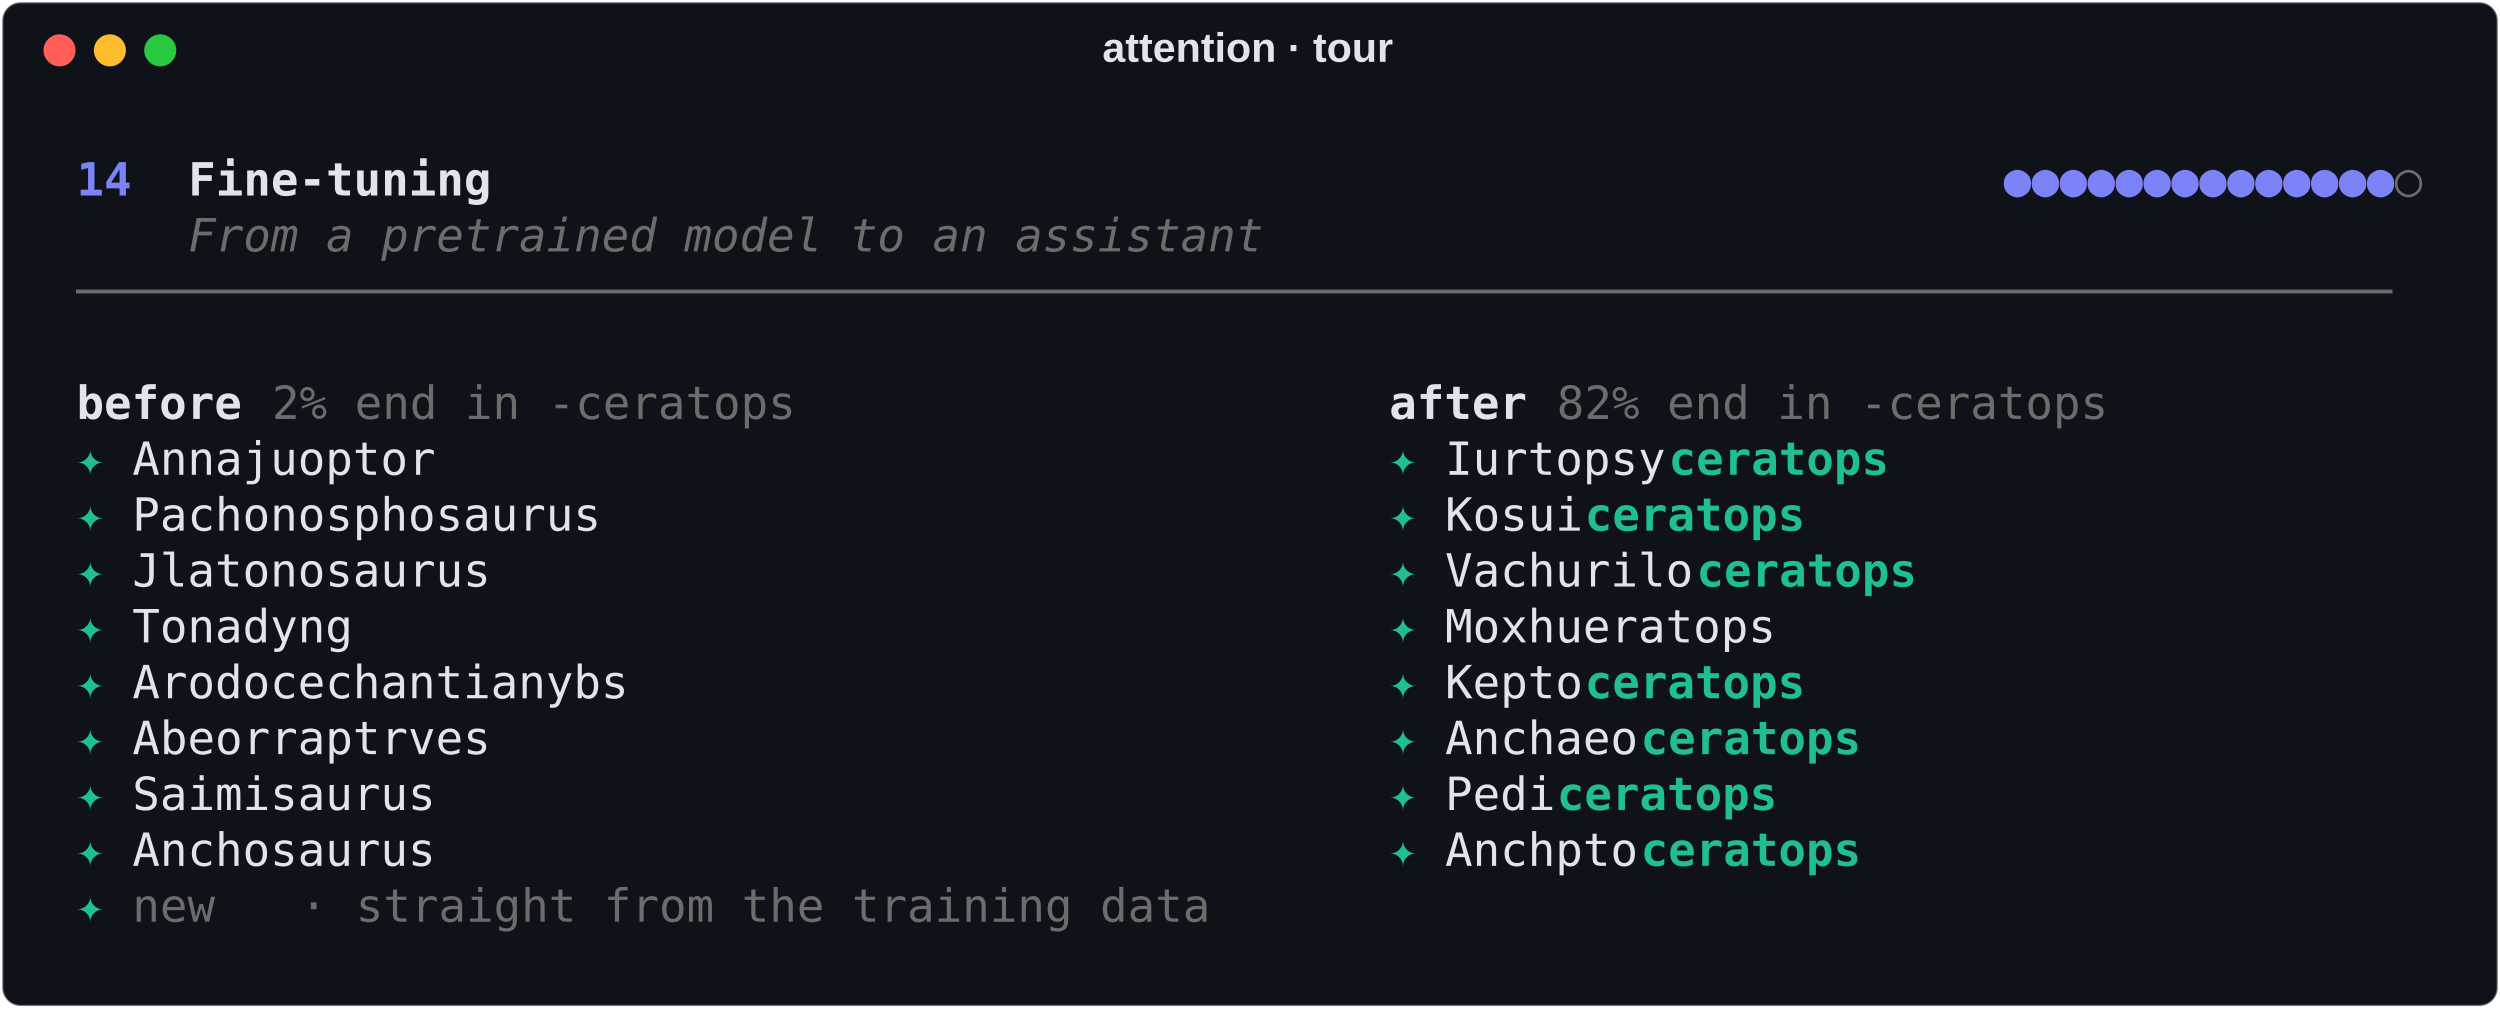
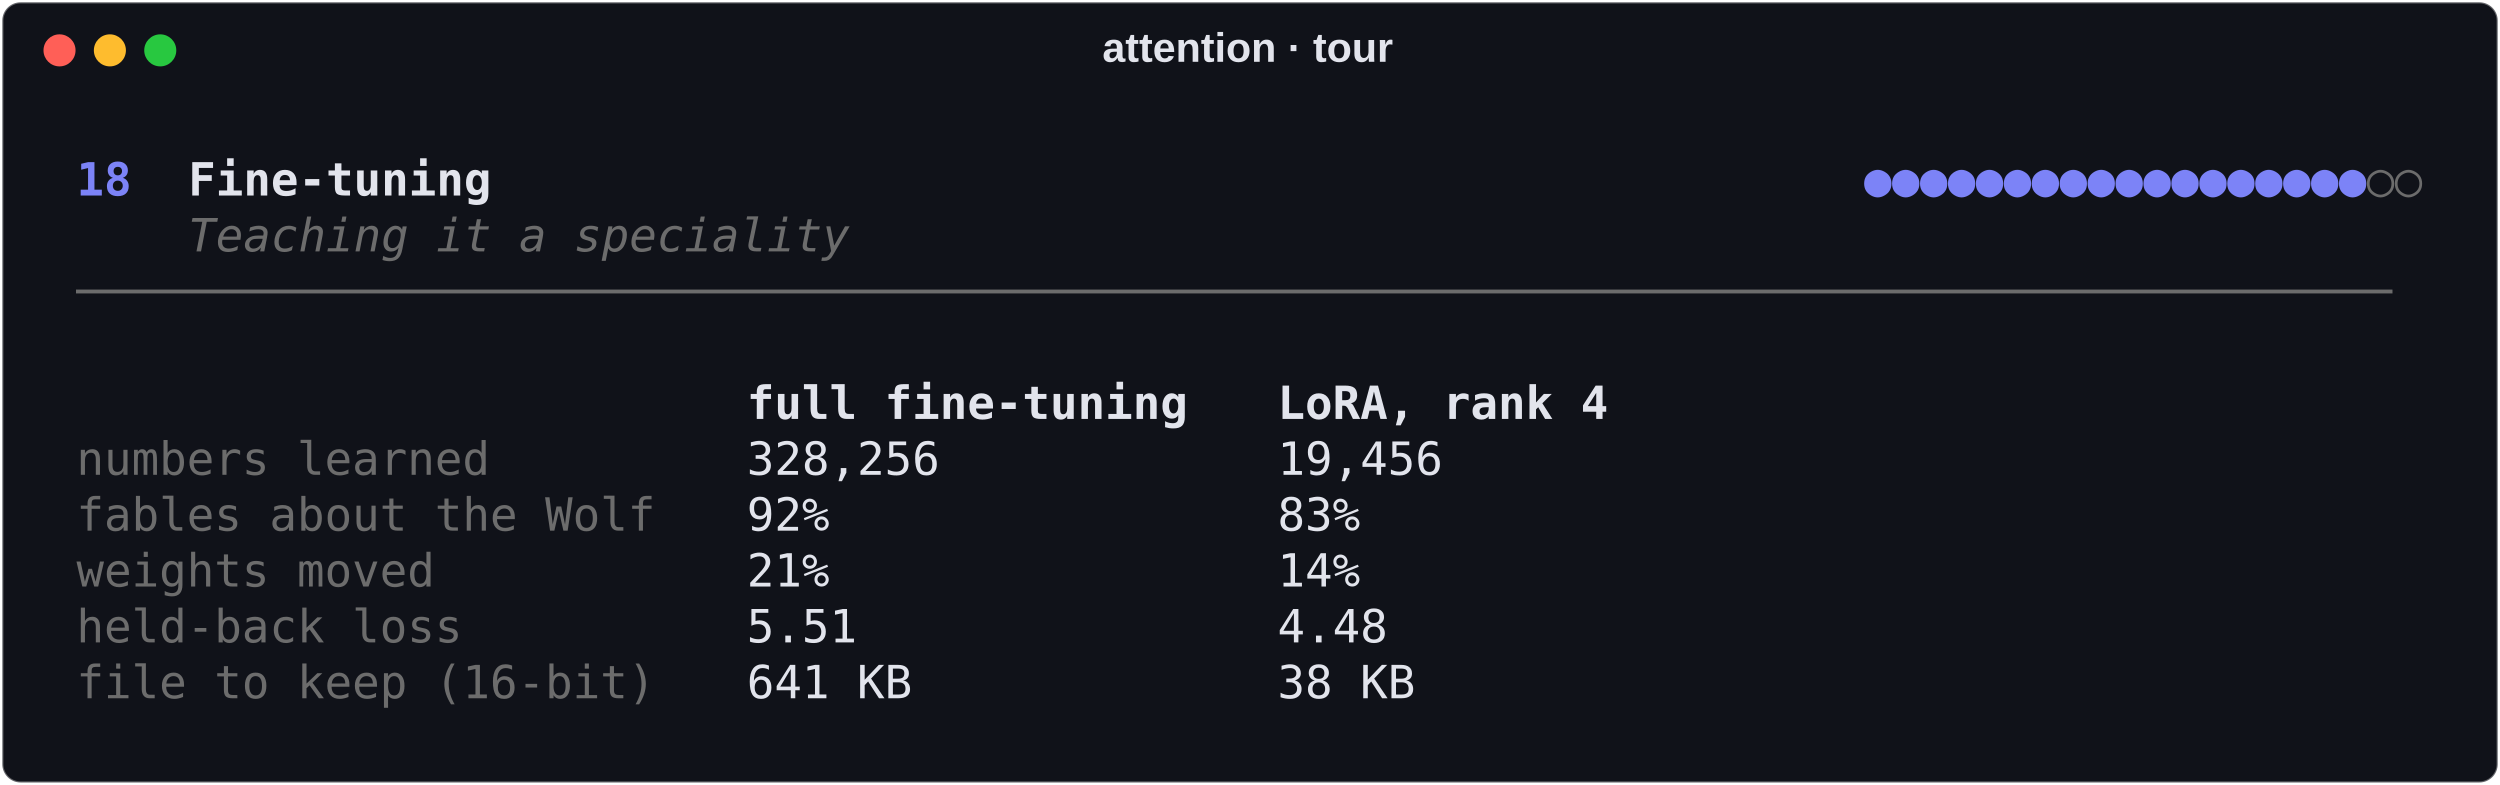
- <svg xmlns="http://www.w3.org/2000/svg" class="rich-terminal" viewBox="0 0 1092 440.4">
+ <svg xmlns="http://www.w3.org/2000/svg" class="rich-terminal" viewBox="0 0 1092 342.8">
  <style>

    @font-face {
        font-family: "Fira Code";
        src: local("FiraCode-Regular"),
                url("https://cdnjs.cloudflare.com/ajax/libs/firacode/6.2.0/woff2/FiraCode-Regular.woff2") format("woff2"),
                url("https://cdnjs.cloudflare.com/ajax/libs/firacode/6.2.0/woff/FiraCode-Regular.woff") format("woff");
        font-style: normal;
        font-weight: 400;
    }
    @font-face {
        font-family: "Fira Code";
        src: local("FiraCode-Bold"),
                url("https://cdnjs.cloudflare.com/ajax/libs/firacode/6.2.0/woff2/FiraCode-Bold.woff2") format("woff2"),
                url("https://cdnjs.cloudflare.com/ajax/libs/firacode/6.2.0/woff/FiraCode-Bold.woff") format("woff");
        font-style: bold;
        font-weight: 700;
    }

-     .terminal-3911458476-matrix {
+     .terminal-1966283252-matrix {
        font-family: Fira Code, monospace;
        font-size: 20px;
        line-height: 24.4px;
        font-variant-east-asian: full-width;
    }

-     .terminal-3911458476-title {
+     .terminal-1966283252-title {
        font-size: 18px;
        font-weight: bold;
        font-family: arial;
    }

-     .terminal-3911458476-r1 { fill: #e2e4ec }
- .terminal-3911458476-r2 { fill: #7c83f7;font-weight: bold }
- .terminal-3911458476-r3 { fill: #e2e4ec;font-weight: bold }
- .terminal-3911458476-r4 { fill: #7c83f7 }
- .terminal-3911458476-r5 { fill: #6c6c6c }
- .terminal-3911458476-r6 { fill: #6c6c6c;font-style: italic; }
- .terminal-3911458476-r7 { fill: #1fbf8f }
- .terminal-3911458476-r8 { fill: #1fbf8f;font-weight: bold }
+     .terminal-1966283252-r1 { fill: #e2e4ec }
+ .terminal-1966283252-r2 { fill: #7c83f7;font-weight: bold }
+ .terminal-1966283252-r3 { fill: #e2e4ec;font-weight: bold }
+ .terminal-1966283252-r4 { fill: #7c83f7 }
+ .terminal-1966283252-r5 { fill: #6c6c6c }
+ .terminal-1966283252-r6 { fill: #6c6c6c;font-style: italic; }
    </style>
  <defs>
-     <clipPath id="terminal-3911458476-clip-terminal">
-       <rect x="0" y="0" width="1072.6" height="389.4" />
+     <clipPath id="terminal-1966283252-clip-terminal">
+       <rect x="0" y="0" width="1072.6" height="291.8" />
    </clipPath>
-     <clipPath id="terminal-3911458476-line-0">
+     <clipPath id="terminal-1966283252-line-0">
      <rect x="0" y="1.5" width="1073.6" height="24.65" />
    </clipPath>
-     <clipPath id="terminal-3911458476-line-1">
+     <clipPath id="terminal-1966283252-line-1">
      <rect x="0" y="25.9" width="1073.6" height="24.65" />
    </clipPath>
-     <clipPath id="terminal-3911458476-line-2">
+     <clipPath id="terminal-1966283252-line-2">
      <rect x="0" y="50.3" width="1073.6" height="24.65" />
    </clipPath>
-     <clipPath id="terminal-3911458476-line-3">
+     <clipPath id="terminal-1966283252-line-3">
      <rect x="0" y="74.7" width="1073.6" height="24.65" />
    </clipPath>
-     <clipPath id="terminal-3911458476-line-4">
+     <clipPath id="terminal-1966283252-line-4">
      <rect x="0" y="99.1" width="1073.6" height="24.65" />
    </clipPath>
-     <clipPath id="terminal-3911458476-line-5">
+     <clipPath id="terminal-1966283252-line-5">
      <rect x="0" y="123.5" width="1073.6" height="24.65" />
    </clipPath>
-     <clipPath id="terminal-3911458476-line-6">
+     <clipPath id="terminal-1966283252-line-6">
      <rect x="0" y="147.9" width="1073.6" height="24.65" />
    </clipPath>
-     <clipPath id="terminal-3911458476-line-7">
+     <clipPath id="terminal-1966283252-line-7">
      <rect x="0" y="172.3" width="1073.6" height="24.65" />
    </clipPath>
-     <clipPath id="terminal-3911458476-line-8">
+     <clipPath id="terminal-1966283252-line-8">
      <rect x="0" y="196.7" width="1073.6" height="24.65" />
    </clipPath>
-     <clipPath id="terminal-3911458476-line-9">
+     <clipPath id="terminal-1966283252-line-9">
      <rect x="0" y="221.1" width="1073.6" height="24.65" />
    </clipPath>
-     <clipPath id="terminal-3911458476-line-10">
+     <clipPath id="terminal-1966283252-line-10">
      <rect x="0" y="245.5" width="1073.6" height="24.65" />
    </clipPath>
-     <clipPath id="terminal-3911458476-line-11">
-       <rect x="0" y="269.9" width="1073.6" height="24.65" />
-     </clipPath>
-     <clipPath id="terminal-3911458476-line-12">
-       <rect x="0" y="294.3" width="1073.6" height="24.65" />
-     </clipPath>
-     <clipPath id="terminal-3911458476-line-13">
-       <rect x="0" y="318.7" width="1073.6" height="24.65" />
-     </clipPath>
-     <clipPath id="terminal-3911458476-line-14">
-       <rect x="0" y="343.1" width="1073.6" height="24.65" />
-     </clipPath>
  </defs>
-   <rect fill="#101219" stroke="rgba(255,255,255,0.35)" stroke-width="1" x="1" y="1" width="1090" height="438.4" rx="8" />
-   <text class="terminal-3911458476-title" fill="#e2e4ec" text-anchor="middle" x="545" y="27">attention · tour</text>
+   <rect fill="#101219" stroke="rgba(255,255,255,0.35)" stroke-width="1" x="1" y="1" width="1090" height="340.8" rx="8" />
+   <text class="terminal-1966283252-title" fill="#e2e4ec" text-anchor="middle" x="545" y="27">attention · tour</text>
  <g transform="translate(26,22)">
    <circle cx="0" cy="0" r="7" fill="#ff5f57" />
    <circle cx="22" cy="0" r="7" fill="#febc2e" />
    <circle cx="44" cy="0" r="7" fill="#28c840" />
  </g>
-   <g transform="translate(9, 41)" clip-path="url(#terminal-3911458476-clip-terminal)">
-     <g class="terminal-3911458476-matrix">
-       <text class="terminal-3911458476-r1" x="1073.6" y="20" textLength="12.2" clip-path="url(#terminal-3911458476-line-0)">
+   <g transform="translate(9, 41)" clip-path="url(#terminal-1966283252-clip-terminal)">
+     <g class="terminal-1966283252-matrix">
+       <text class="terminal-1966283252-r1" x="1073.6" y="20" textLength="12.2" clip-path="url(#terminal-1966283252-line-0)">
</text>
-       <text class="terminal-3911458476-r2" x="24.4" y="44.4" textLength="48.8" clip-path="url(#terminal-3911458476-line-1)">14  </text>
-       <text class="terminal-3911458476-r3" x="73.2" y="44.4" textLength="134.2" clip-path="url(#terminal-3911458476-line-1)">Fine-tuning</text>
-       <text class="terminal-3911458476-r4" x="866.2" y="44.4" textLength="12.2" clip-path="url(#terminal-3911458476-line-1)">●</text>
-       <text class="terminal-3911458476-r4" x="878.4" y="44.4" textLength="12.2" clip-path="url(#terminal-3911458476-line-1)">●</text>
-       <text class="terminal-3911458476-r4" x="890.6" y="44.4" textLength="12.2" clip-path="url(#terminal-3911458476-line-1)">●</text>
-       <text class="terminal-3911458476-r4" x="902.8" y="44.4" textLength="12.2" clip-path="url(#terminal-3911458476-line-1)">●</text>
-       <text class="terminal-3911458476-r4" x="915" y="44.4" textLength="12.2" clip-path="url(#terminal-3911458476-line-1)">●</text>
-       <text class="terminal-3911458476-r4" x="927.2" y="44.4" textLength="12.2" clip-path="url(#terminal-3911458476-line-1)">●</text>
-       <text class="terminal-3911458476-r4" x="939.4" y="44.4" textLength="12.2" clip-path="url(#terminal-3911458476-line-1)">●</text>
-       <text class="terminal-3911458476-r4" x="951.6" y="44.4" textLength="12.2" clip-path="url(#terminal-3911458476-line-1)">●</text>
-       <text class="terminal-3911458476-r4" x="963.8" y="44.4" textLength="12.2" clip-path="url(#terminal-3911458476-line-1)">●</text>
-       <text class="terminal-3911458476-r4" x="976" y="44.4" textLength="12.2" clip-path="url(#terminal-3911458476-line-1)">●</text>
-       <text class="terminal-3911458476-r4" x="988.2" y="44.4" textLength="12.2" clip-path="url(#terminal-3911458476-line-1)">●</text>
-       <text class="terminal-3911458476-r4" x="1000.4" y="44.4" textLength="12.2" clip-path="url(#terminal-3911458476-line-1)">●</text>
-       <text class="terminal-3911458476-r4" x="1012.6" y="44.4" textLength="12.2" clip-path="url(#terminal-3911458476-line-1)">●</text>
-       <text class="terminal-3911458476-r4" x="1024.8" y="44.4" textLength="12.2" clip-path="url(#terminal-3911458476-line-1)">●</text>
-       <text class="terminal-3911458476-r5" x="1037" y="44.4" textLength="12.2" clip-path="url(#terminal-3911458476-line-1)">○</text>
-       <text class="terminal-3911458476-r1" x="1073.6" y="44.4" textLength="12.2" clip-path="url(#terminal-3911458476-line-1)">
+       <text class="terminal-1966283252-r2" x="24.4" y="44.4" textLength="48.8" clip-path="url(#terminal-1966283252-line-1)">18  </text>
+       <text class="terminal-1966283252-r3" x="73.2" y="44.4" textLength="134.2" clip-path="url(#terminal-1966283252-line-1)">Fine-tuning</text>
+       <text class="terminal-1966283252-r4" x="805.2" y="44.4" textLength="12.2" clip-path="url(#terminal-1966283252-line-1)">●</text>
+       <text class="terminal-1966283252-r4" x="817.4" y="44.4" textLength="12.2" clip-path="url(#terminal-1966283252-line-1)">●</text>
+       <text class="terminal-1966283252-r4" x="829.6" y="44.4" textLength="12.2" clip-path="url(#terminal-1966283252-line-1)">●</text>
+       <text class="terminal-1966283252-r4" x="841.8" y="44.4" textLength="12.2" clip-path="url(#terminal-1966283252-line-1)">●</text>
+       <text class="terminal-1966283252-r4" x="854" y="44.4" textLength="12.2" clip-path="url(#terminal-1966283252-line-1)">●</text>
+       <text class="terminal-1966283252-r4" x="866.2" y="44.4" textLength="12.2" clip-path="url(#terminal-1966283252-line-1)">●</text>
+       <text class="terminal-1966283252-r4" x="878.4" y="44.4" textLength="12.2" clip-path="url(#terminal-1966283252-line-1)">●</text>
+       <text class="terminal-1966283252-r4" x="890.6" y="44.4" textLength="12.2" clip-path="url(#terminal-1966283252-line-1)">●</text>
+       <text class="terminal-1966283252-r4" x="902.8" y="44.4" textLength="12.2" clip-path="url(#terminal-1966283252-line-1)">●</text>
+       <text class="terminal-1966283252-r4" x="915" y="44.4" textLength="12.2" clip-path="url(#terminal-1966283252-line-1)">●</text>
+       <text class="terminal-1966283252-r4" x="927.2" y="44.4" textLength="12.2" clip-path="url(#terminal-1966283252-line-1)">●</text>
+       <text class="terminal-1966283252-r4" x="939.4" y="44.4" textLength="12.2" clip-path="url(#terminal-1966283252-line-1)">●</text>
+       <text class="terminal-1966283252-r4" x="951.6" y="44.4" textLength="12.2" clip-path="url(#terminal-1966283252-line-1)">●</text>
+       <text class="terminal-1966283252-r4" x="963.8" y="44.4" textLength="12.2" clip-path="url(#terminal-1966283252-line-1)">●</text>
+       <text class="terminal-1966283252-r4" x="976" y="44.4" textLength="12.2" clip-path="url(#terminal-1966283252-line-1)">●</text>
+       <text class="terminal-1966283252-r4" x="988.2" y="44.4" textLength="12.2" clip-path="url(#terminal-1966283252-line-1)">●</text>
+       <text class="terminal-1966283252-r4" x="1000.4" y="44.4" textLength="12.2" clip-path="url(#terminal-1966283252-line-1)">●</text>
+       <text class="terminal-1966283252-r4" x="1012.6" y="44.4" textLength="12.2" clip-path="url(#terminal-1966283252-line-1)">●</text>
+       <text class="terminal-1966283252-r5" x="1024.8" y="44.4" textLength="12.2" clip-path="url(#terminal-1966283252-line-1)">○</text>
+       <text class="terminal-1966283252-r5" x="1037" y="44.4" textLength="12.2" clip-path="url(#terminal-1966283252-line-1)">○</text>
+       <text class="terminal-1966283252-r1" x="1073.6" y="44.4" textLength="12.2" clip-path="url(#terminal-1966283252-line-1)">
</text>
-       <text class="terminal-3911458476-r6" x="73.2" y="68.8" textLength="475.8" clip-path="url(#terminal-3911458476-line-2)">From a pretrained model to an assistant</text>
-       <text class="terminal-3911458476-r1" x="1073.6" y="68.8" textLength="12.2" clip-path="url(#terminal-3911458476-line-2)">
+       <text class="terminal-1966283252-r6" x="73.2" y="68.8" textLength="292.8" clip-path="url(#terminal-1966283252-line-2)">Teaching it a speciality</text>
+       <text class="terminal-1966283252-r1" x="1073.6" y="68.8" textLength="12.2" clip-path="url(#terminal-1966283252-line-2)">
</text>
-       <text class="terminal-3911458476-r5" x="24.4" y="93.2" textLength="1024.8" clip-path="url(#terminal-3911458476-line-3)">────────────────────────────────────────────────────────────────────────────────────</text>
-       <text class="terminal-3911458476-r1" x="1073.6" y="93.2" textLength="12.2" clip-path="url(#terminal-3911458476-line-3)">
+       <text class="terminal-1966283252-r5" x="24.4" y="93.2" textLength="1024.8" clip-path="url(#terminal-1966283252-line-3)">────────────────────────────────────────────────────────────────────────────────────</text>
+       <text class="terminal-1966283252-r1" x="1073.6" y="93.2" textLength="12.2" clip-path="url(#terminal-1966283252-line-3)">
</text>
-       <text class="terminal-3911458476-r1" x="1073.6" y="117.6" textLength="12.2" clip-path="url(#terminal-3911458476-line-4)">
+       <text class="terminal-1966283252-r1" x="1073.6" y="117.6" textLength="12.2" clip-path="url(#terminal-1966283252-line-4)">
</text>
-       <text class="terminal-3911458476-r3" x="24.4" y="142" textLength="85.4" clip-path="url(#terminal-3911458476-line-5)">before </text>
-       <text class="terminal-3911458476-r5" x="109.8" y="142" textLength="231.8" clip-path="url(#terminal-3911458476-line-5)">2% end in -ceratops</text>
-       <text class="terminal-3911458476-r3" x="597.8" y="142" textLength="73.2" clip-path="url(#terminal-3911458476-line-5)">after </text>
-       <text class="terminal-3911458476-r5" x="671" y="142" textLength="244" clip-path="url(#terminal-3911458476-line-5)">82% end in -ceratops</text>
-       <text class="terminal-3911458476-r1" x="1073.6" y="142" textLength="12.2" clip-path="url(#terminal-3911458476-line-5)">
+       <text class="terminal-1966283252-r3" x="317.2" y="142" textLength="195.2" clip-path="url(#terminal-1966283252-line-5)">full fine-tuning</text>
+       <text class="terminal-1966283252-r3" x="549" y="142" textLength="146.4" clip-path="url(#terminal-1966283252-line-5)">LoRA, rank 4</text>
+       <text class="terminal-1966283252-r1" x="1073.6" y="142" textLength="12.2" clip-path="url(#terminal-1966283252-line-5)">
</text>
-       <text class="terminal-3911458476-r7" x="24.4" y="166.4" textLength="24.4" clip-path="url(#terminal-3911458476-line-6)">✦ </text>
-       <text class="terminal-3911458476-r1" x="48.8" y="166.4" textLength="475.8" clip-path="url(#terminal-3911458476-line-6)">Annajuoptor                            </text>
-       <text class="terminal-3911458476-r7" x="597.8" y="166.4" textLength="24.4" clip-path="url(#terminal-3911458476-line-6)">✦ </text>
-       <text class="terminal-3911458476-r1" x="622.2" y="166.4" textLength="97.6" clip-path="url(#terminal-3911458476-line-6)">Iurtopsy</text>
-       <text class="terminal-3911458476-r8" x="719.8" y="166.4" textLength="97.6" clip-path="url(#terminal-3911458476-line-6)">ceratops</text>
-       <text class="terminal-3911458476-r1" x="1073.6" y="166.4" textLength="12.2" clip-path="url(#terminal-3911458476-line-6)">
+       <text class="terminal-1966283252-r5" x="24.4" y="166.4" textLength="256.2" clip-path="url(#terminal-1966283252-line-6)">numbers learned      </text>
+       <text class="terminal-1966283252-r1" x="317.2" y="166.4" textLength="195.2" clip-path="url(#terminal-1966283252-line-6)">         328,256</text>
+       <text class="terminal-1966283252-r1" x="549" y="166.4" textLength="146.4" clip-path="url(#terminal-1966283252-line-6)">      19,456</text>
+       <text class="terminal-1966283252-r1" x="1073.6" y="166.4" textLength="12.2" clip-path="url(#terminal-1966283252-line-6)">
</text>
-       <text class="terminal-3911458476-r7" x="24.4" y="190.8" textLength="24.4" clip-path="url(#terminal-3911458476-line-7)">✦ </text>
-       <text class="terminal-3911458476-r1" x="48.8" y="190.8" textLength="475.8" clip-path="url(#terminal-3911458476-line-7)">Pachonosphosaurus                      </text>
-       <text class="terminal-3911458476-r7" x="597.8" y="190.8" textLength="24.4" clip-path="url(#terminal-3911458476-line-7)">✦ </text>
-       <text class="terminal-3911458476-r1" x="622.2" y="190.8" textLength="61" clip-path="url(#terminal-3911458476-line-7)">Kosui</text>
-       <text class="terminal-3911458476-r8" x="683.2" y="190.8" textLength="97.6" clip-path="url(#terminal-3911458476-line-7)">ceratops</text>
-       <text class="terminal-3911458476-r1" x="1073.6" y="190.8" textLength="12.2" clip-path="url(#terminal-3911458476-line-7)">
+       <text class="terminal-1966283252-r5" x="24.4" y="190.8" textLength="256.2" clip-path="url(#terminal-1966283252-line-7)">fables about the Wolf</text>
+       <text class="terminal-1966283252-r1" x="317.2" y="190.8" textLength="195.2" clip-path="url(#terminal-1966283252-line-7)">             92%</text>
+       <text class="terminal-1966283252-r1" x="549" y="190.8" textLength="146.4" clip-path="url(#terminal-1966283252-line-7)">         83%</text>
+       <text class="terminal-1966283252-r1" x="1073.6" y="190.8" textLength="12.2" clip-path="url(#terminal-1966283252-line-7)">
</text>
-       <text class="terminal-3911458476-r7" x="24.4" y="215.2" textLength="24.4" clip-path="url(#terminal-3911458476-line-8)">✦ </text>
-       <text class="terminal-3911458476-r1" x="48.8" y="215.2" textLength="475.8" clip-path="url(#terminal-3911458476-line-8)">Jlatonosaurus                          </text>
-       <text class="terminal-3911458476-r7" x="597.8" y="215.2" textLength="24.4" clip-path="url(#terminal-3911458476-line-8)">✦ </text>
-       <text class="terminal-3911458476-r1" x="622.2" y="215.2" textLength="109.8" clip-path="url(#terminal-3911458476-line-8)">Vachurilo</text>
-       <text class="terminal-3911458476-r8" x="732" y="215.2" textLength="97.6" clip-path="url(#terminal-3911458476-line-8)">ceratops</text>
-       <text class="terminal-3911458476-r1" x="1073.6" y="215.2" textLength="12.2" clip-path="url(#terminal-3911458476-line-8)">
+       <text class="terminal-1966283252-r5" x="24.4" y="215.2" textLength="256.2" clip-path="url(#terminal-1966283252-line-8)">weights moved        </text>
+       <text class="terminal-1966283252-r1" x="317.2" y="215.2" textLength="195.2" clip-path="url(#terminal-1966283252-line-8)">             21%</text>
+       <text class="terminal-1966283252-r1" x="549" y="215.2" textLength="146.4" clip-path="url(#terminal-1966283252-line-8)">         14%</text>
+       <text class="terminal-1966283252-r1" x="1073.6" y="215.2" textLength="12.2" clip-path="url(#terminal-1966283252-line-8)">
</text>
-       <text class="terminal-3911458476-r7" x="24.4" y="239.6" textLength="24.4" clip-path="url(#terminal-3911458476-line-9)">✦ </text>
-       <text class="terminal-3911458476-r1" x="48.8" y="239.6" textLength="475.8" clip-path="url(#terminal-3911458476-line-9)">Tonadyng                               </text>
-       <text class="terminal-3911458476-r7" x="597.8" y="239.6" textLength="24.4" clip-path="url(#terminal-3911458476-line-9)">✦ </text>
-       <text class="terminal-3911458476-r1" x="622.2" y="239.6" textLength="292.8" clip-path="url(#terminal-3911458476-line-9)">Moxhueratops            </text>
-       <text class="terminal-3911458476-r1" x="1073.6" y="239.6" textLength="12.2" clip-path="url(#terminal-3911458476-line-9)">
+       <text class="terminal-1966283252-r5" x="24.4" y="239.6" textLength="256.2" clip-path="url(#terminal-1966283252-line-9)">held-back loss       </text>
+       <text class="terminal-1966283252-r1" x="317.2" y="239.6" textLength="195.2" clip-path="url(#terminal-1966283252-line-9)">            5.51</text>
+       <text class="terminal-1966283252-r1" x="549" y="239.6" textLength="146.4" clip-path="url(#terminal-1966283252-line-9)">        4.48</text>
+       <text class="terminal-1966283252-r1" x="1073.6" y="239.6" textLength="12.2" clip-path="url(#terminal-1966283252-line-9)">
</text>
-       <text class="terminal-3911458476-r7" x="24.4" y="264" textLength="24.4" clip-path="url(#terminal-3911458476-line-10)">✦ </text>
-       <text class="terminal-3911458476-r1" x="48.8" y="264" textLength="475.8" clip-path="url(#terminal-3911458476-line-10)">Arodocechantianybs                     </text>
-       <text class="terminal-3911458476-r7" x="597.8" y="264" textLength="24.4" clip-path="url(#terminal-3911458476-line-10)">✦ </text>
-       <text class="terminal-3911458476-r1" x="622.2" y="264" textLength="61" clip-path="url(#terminal-3911458476-line-10)">Kepto</text>
-       <text class="terminal-3911458476-r8" x="683.2" y="264" textLength="97.6" clip-path="url(#terminal-3911458476-line-10)">ceratops</text>
-       <text class="terminal-3911458476-r1" x="1073.6" y="264" textLength="12.2" clip-path="url(#terminal-3911458476-line-10)">
+       <text class="terminal-1966283252-r5" x="24.4" y="264" textLength="256.2" clip-path="url(#terminal-1966283252-line-10)">file to keep (16-bit)</text>
+       <text class="terminal-1966283252-r1" x="317.2" y="264" textLength="195.2" clip-path="url(#terminal-1966283252-line-10)">          641 KB</text>
+       <text class="terminal-1966283252-r1" x="549" y="264" textLength="146.4" clip-path="url(#terminal-1966283252-line-10)">       38 KB</text>
+       <text class="terminal-1966283252-r1" x="1073.6" y="264" textLength="12.2" clip-path="url(#terminal-1966283252-line-10)">
</text>
-       <text class="terminal-3911458476-r7" x="24.4" y="288.4" textLength="24.4" clip-path="url(#terminal-3911458476-line-11)">✦ </text>
-       <text class="terminal-3911458476-r1" x="48.8" y="288.4" textLength="475.8" clip-path="url(#terminal-3911458476-line-11)">Abeorraptrves                          </text>
-       <text class="terminal-3911458476-r7" x="597.8" y="288.4" textLength="24.4" clip-path="url(#terminal-3911458476-line-11)">✦ </text>
-       <text class="terminal-3911458476-r1" x="622.2" y="288.4" textLength="85.4" clip-path="url(#terminal-3911458476-line-11)">Anchaeo</text>
-       <text class="terminal-3911458476-r8" x="707.6" y="288.4" textLength="97.6" clip-path="url(#terminal-3911458476-line-11)">ceratops</text>
-       <text class="terminal-3911458476-r1" x="1073.6" y="288.4" textLength="12.2" clip-path="url(#terminal-3911458476-line-11)">
- </text>
-       <text class="terminal-3911458476-r7" x="24.4" y="312.8" textLength="24.4" clip-path="url(#terminal-3911458476-line-12)">✦ </text>
-       <text class="terminal-3911458476-r1" x="48.8" y="312.8" textLength="475.8" clip-path="url(#terminal-3911458476-line-12)">Saimisaurus                            </text>
-       <text class="terminal-3911458476-r7" x="597.8" y="312.8" textLength="24.4" clip-path="url(#terminal-3911458476-line-12)">✦ </text>
-       <text class="terminal-3911458476-r1" x="622.2" y="312.8" textLength="48.8" clip-path="url(#terminal-3911458476-line-12)">Pedi</text>
-       <text class="terminal-3911458476-r8" x="671" y="312.8" textLength="97.6" clip-path="url(#terminal-3911458476-line-12)">ceratops</text>
-       <text class="terminal-3911458476-r1" x="1073.6" y="312.8" textLength="12.2" clip-path="url(#terminal-3911458476-line-12)">
- </text>
-       <text class="terminal-3911458476-r7" x="24.4" y="337.2" textLength="24.4" clip-path="url(#terminal-3911458476-line-13)">✦ </text>
-       <text class="terminal-3911458476-r1" x="48.8" y="337.2" textLength="475.8" clip-path="url(#terminal-3911458476-line-13)">Anchosaurus                            </text>
-       <text class="terminal-3911458476-r7" x="597.8" y="337.2" textLength="24.4" clip-path="url(#terminal-3911458476-line-13)">✦ </text>
-       <text class="terminal-3911458476-r1" x="622.2" y="337.2" textLength="85.4" clip-path="url(#terminal-3911458476-line-13)">Anchpto</text>
-       <text class="terminal-3911458476-r8" x="707.6" y="337.2" textLength="97.6" clip-path="url(#terminal-3911458476-line-13)">ceratops</text>
-       <text class="terminal-3911458476-r1" x="1073.6" y="337.2" textLength="12.2" clip-path="url(#terminal-3911458476-line-13)">
- </text>
-       <text class="terminal-3911458476-r7" x="24.4" y="361.6" textLength="24.4" clip-path="url(#terminal-3911458476-line-14)">✦ </text>
-       <text class="terminal-3911458476-r5" x="48.8" y="361.6" textLength="73.2" clip-path="url(#terminal-3911458476-line-14)">new   </text>
-       <text class="terminal-3911458476-r5" x="122" y="361.6" textLength="24.4" clip-path="url(#terminal-3911458476-line-14)">· </text>
-       <text class="terminal-3911458476-r5" x="146.4" y="361.6" textLength="378.2" clip-path="url(#terminal-3911458476-line-14)">straight from the training data</text>
-       <text class="terminal-3911458476-r1" x="1073.6" y="361.6" textLength="12.2" clip-path="url(#terminal-3911458476-line-14)">
- </text>
-       <text class="terminal-3911458476-r1" x="1073.6" y="386" textLength="12.2" clip-path="url(#terminal-3911458476-line-15)">
+       <text class="terminal-1966283252-r1" x="1073.6" y="288.4" textLength="12.2" clip-path="url(#terminal-1966283252-line-11)">
</text>
    </g>
  </g>
</svg>
